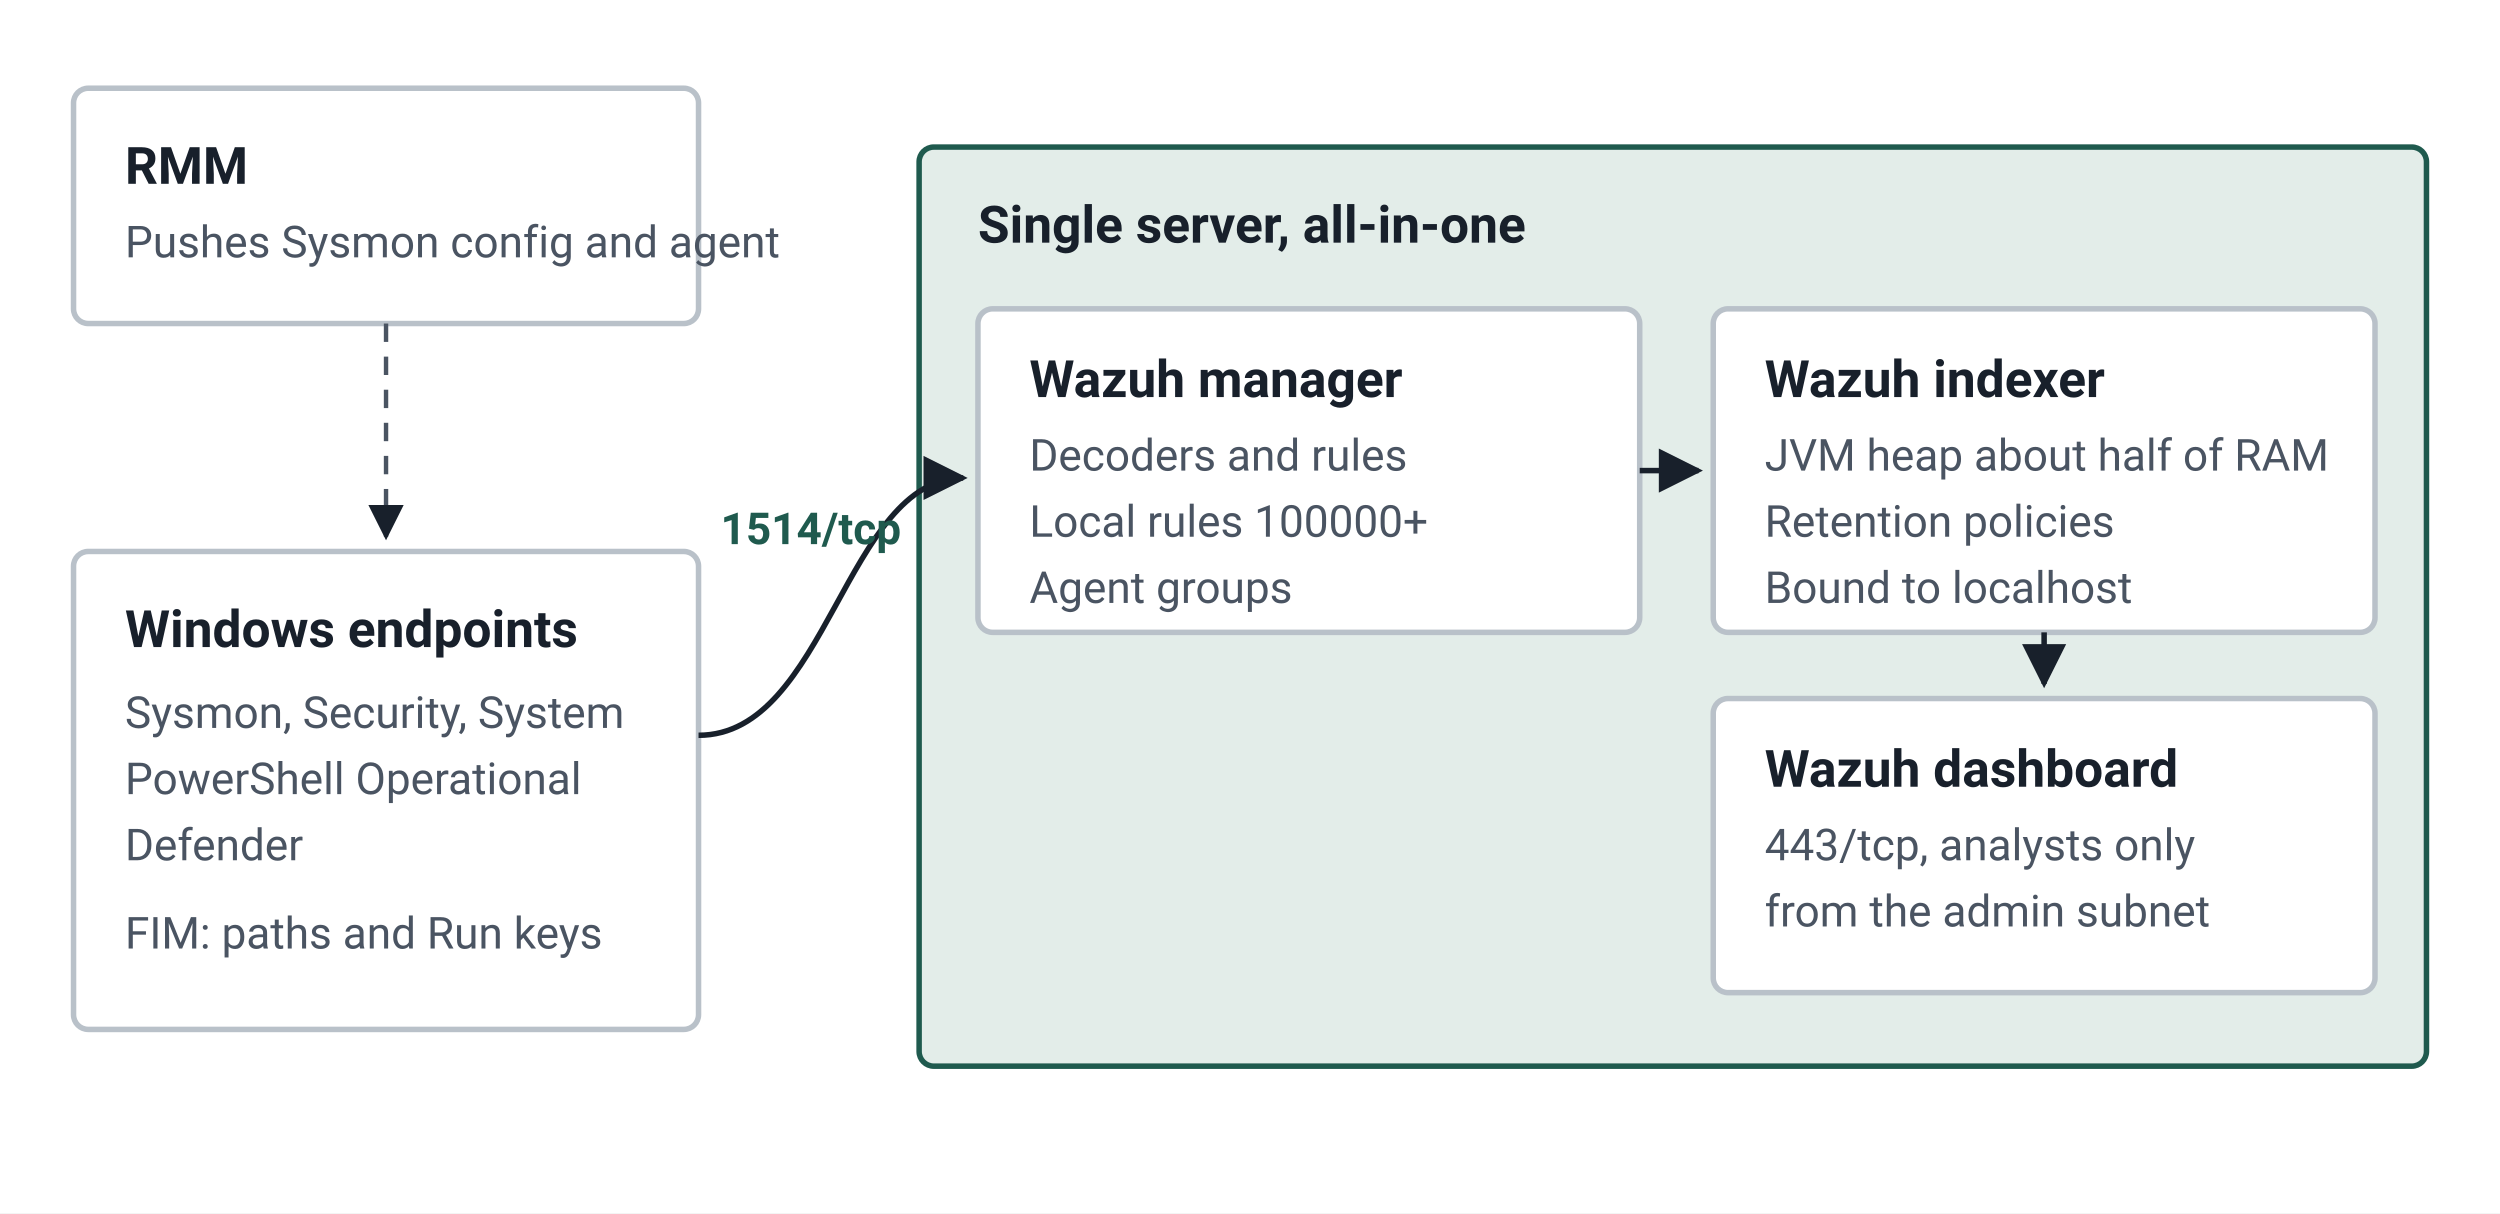
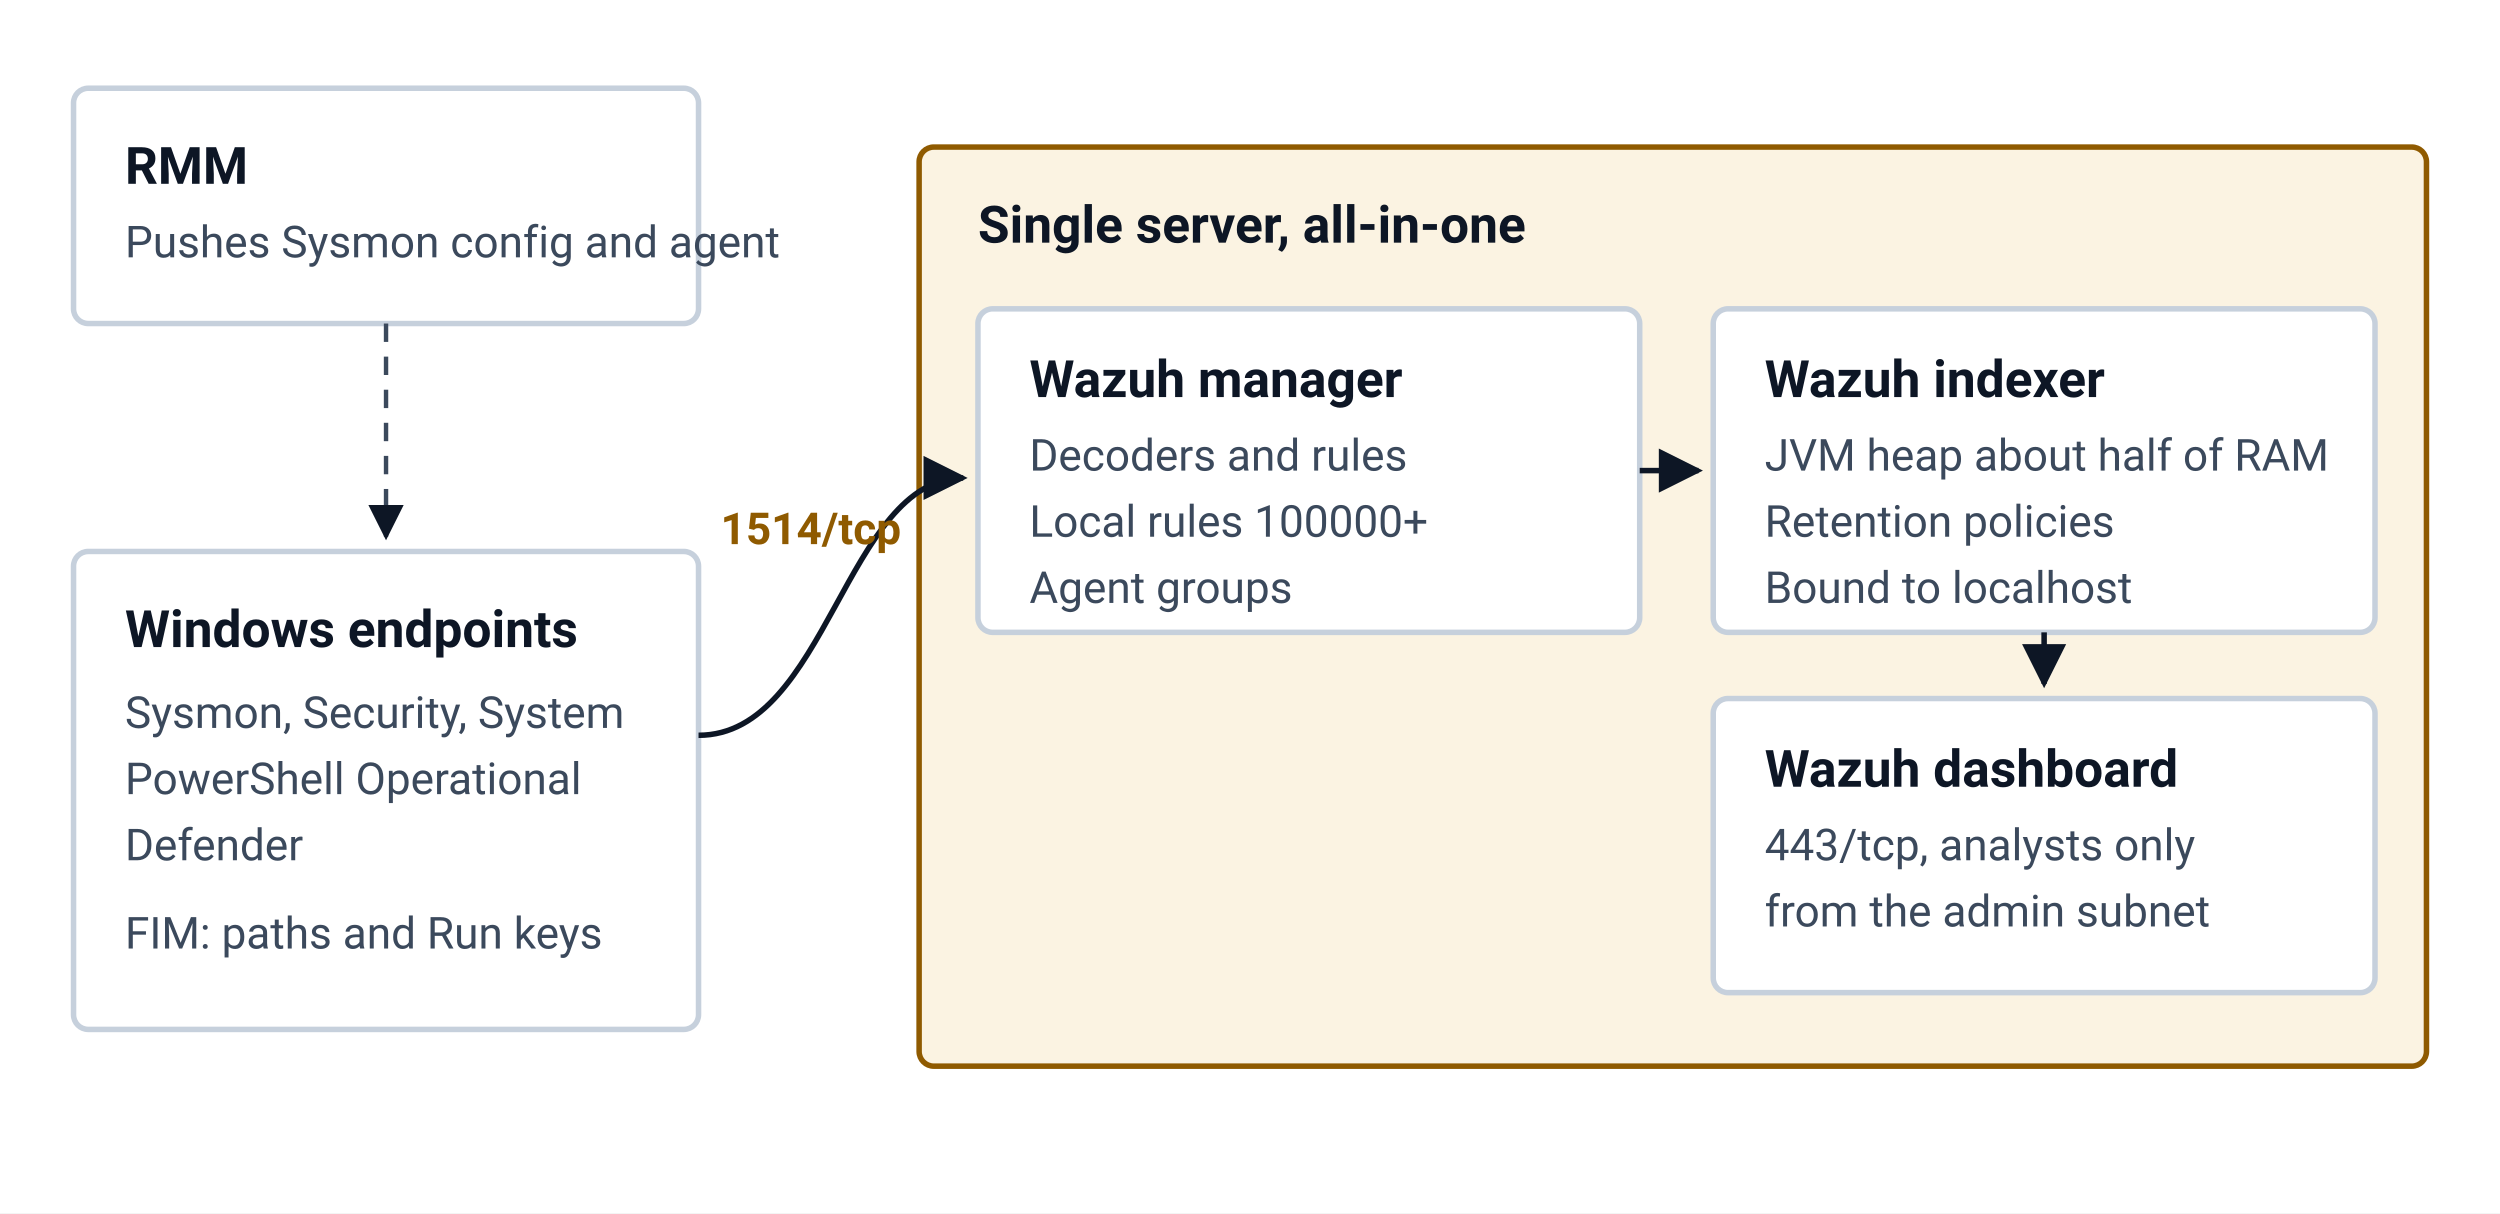
<svg xmlns="http://www.w3.org/2000/svg" viewBox="0 0 680 330" role="img" aria-labelledby="t d">
  <style>
-     text { font-family: system-ui, -apple-system, 'Segoe UI', Roboto, sans-serif; fill: #18202b; }
+     text { font-family: system-ui, -apple-system, 'Segoe UI', Roboto, sans-serif; fill: #0d1625; }
    .h { font-size: 14px; font-weight: 700; }
-     .s { font-size: 12px; fill: #4a5462; }
-     .p { font-size: 12px; font-weight: 600; fill: #1f5a4e; }
-     .box { fill: #ffffff; stroke: #b9c1c9; stroke-width: 1.5; }
-     .srv { fill: #e3ede9; stroke: #1f5a4e; stroke-width: 1.5; }
-     .arrow { stroke: #18202b; stroke-width: 1.5; fill: none; marker-end: url(#a); }
-     .dash { stroke: #4a5462; stroke-width: 1.2; fill: none; stroke-dasharray: 5 4; marker-end: url(#a); }
+     .s { font-size: 12px; fill: #3b495c; }
+     .p { font-size: 12px; font-weight: 600; fill: #8f5a00; }
+     .box { fill: #ffffff; stroke: #c6d0dc; stroke-width: 1.5; }
+     .srv { fill: #fbf3e2; stroke: #8f5a00; stroke-width: 1.5; }
+     .arrow { stroke: #0d1625; stroke-width: 1.5; fill: none; marker-end: url(#a); }
+     .dash { stroke: #3b495c; stroke-width: 1.2; fill: none; stroke-dasharray: 5 4; marker-end: url(#a); }
  </style>
  <defs>
    <marker id="a" viewBox="0 0 10 10" refX="9" refY="5" markerWidth="8" markerHeight="8" orient="auto">
-       <path d="M0,0 L10,5 L0,10 z" fill="#18202b" />
+       <path d="M0,0 L10,5 L0,10 z" fill="#0d1625" />
    </marker>
  </defs>
  <rect width="680" height="330" fill="#ffffff" />
  <rect class="box" x="20" y="24" width="170" height="64" rx="4" />
  <text class="h" x="34" y="50">RMM</text>
  <text class="s" x="34" y="70">Pushes Sysmon config and agent</text>
  <rect class="box" x="20" y="150" width="170" height="130" rx="4" />
  <text class="h" x="34" y="176">Windows endpoints</text>
  <text class="s" x="34" y="198">Sysmon, Security, System</text>
  <text class="s" x="34" y="216">PowerShell Operational</text>
  <text class="s" x="34" y="234">Defender</text>
  <text class="s" x="34" y="258">FIM: paths and Run keys</text>
  <path class="dash" d="M105,88 L105,146" />
  <rect class="srv" x="250" y="40" width="410" height="250" rx="4" />
  <text class="h" x="266" y="66">Single server, all-in-one</text>
  <rect class="box" x="266" y="84" width="180" height="88" rx="4" />
  <text class="h" x="280" y="108">Wazuh manager</text>
  <text class="s" x="280" y="128">Decoders and rules</text>
  <text class="s" x="280" y="146">Local rules 100000+</text>
  <text class="s" x="280" y="164">Agent groups</text>
  <rect class="box" x="466" y="84" width="180" height="88" rx="4" />
  <text class="h" x="480" y="108">Wazuh indexer</text>
  <text class="s" x="480" y="128">JVM heap about half of RAM</text>
  <text class="s" x="480" y="146">Retention policies</text>
  <text class="s" x="480" y="164">Bound to localhost</text>
  <rect class="box" x="466" y="190" width="180" height="80" rx="4" />
  <text class="h" x="480" y="214">Wazuh dashboard</text>
  <text class="s" x="480" y="234">443/tcp, analysts only</text>
  <text class="s" x="480" y="252">from the admin subnet</text>
  <path class="arrow" d="M190,200 C225,200 230,130 262,130" />
  <text class="p" x="196" y="148">1514/tcp</text>
  <path class="arrow" d="M446,128 L462,128" />
  <path class="arrow" d="M556,172 L556,186" />
</svg>
